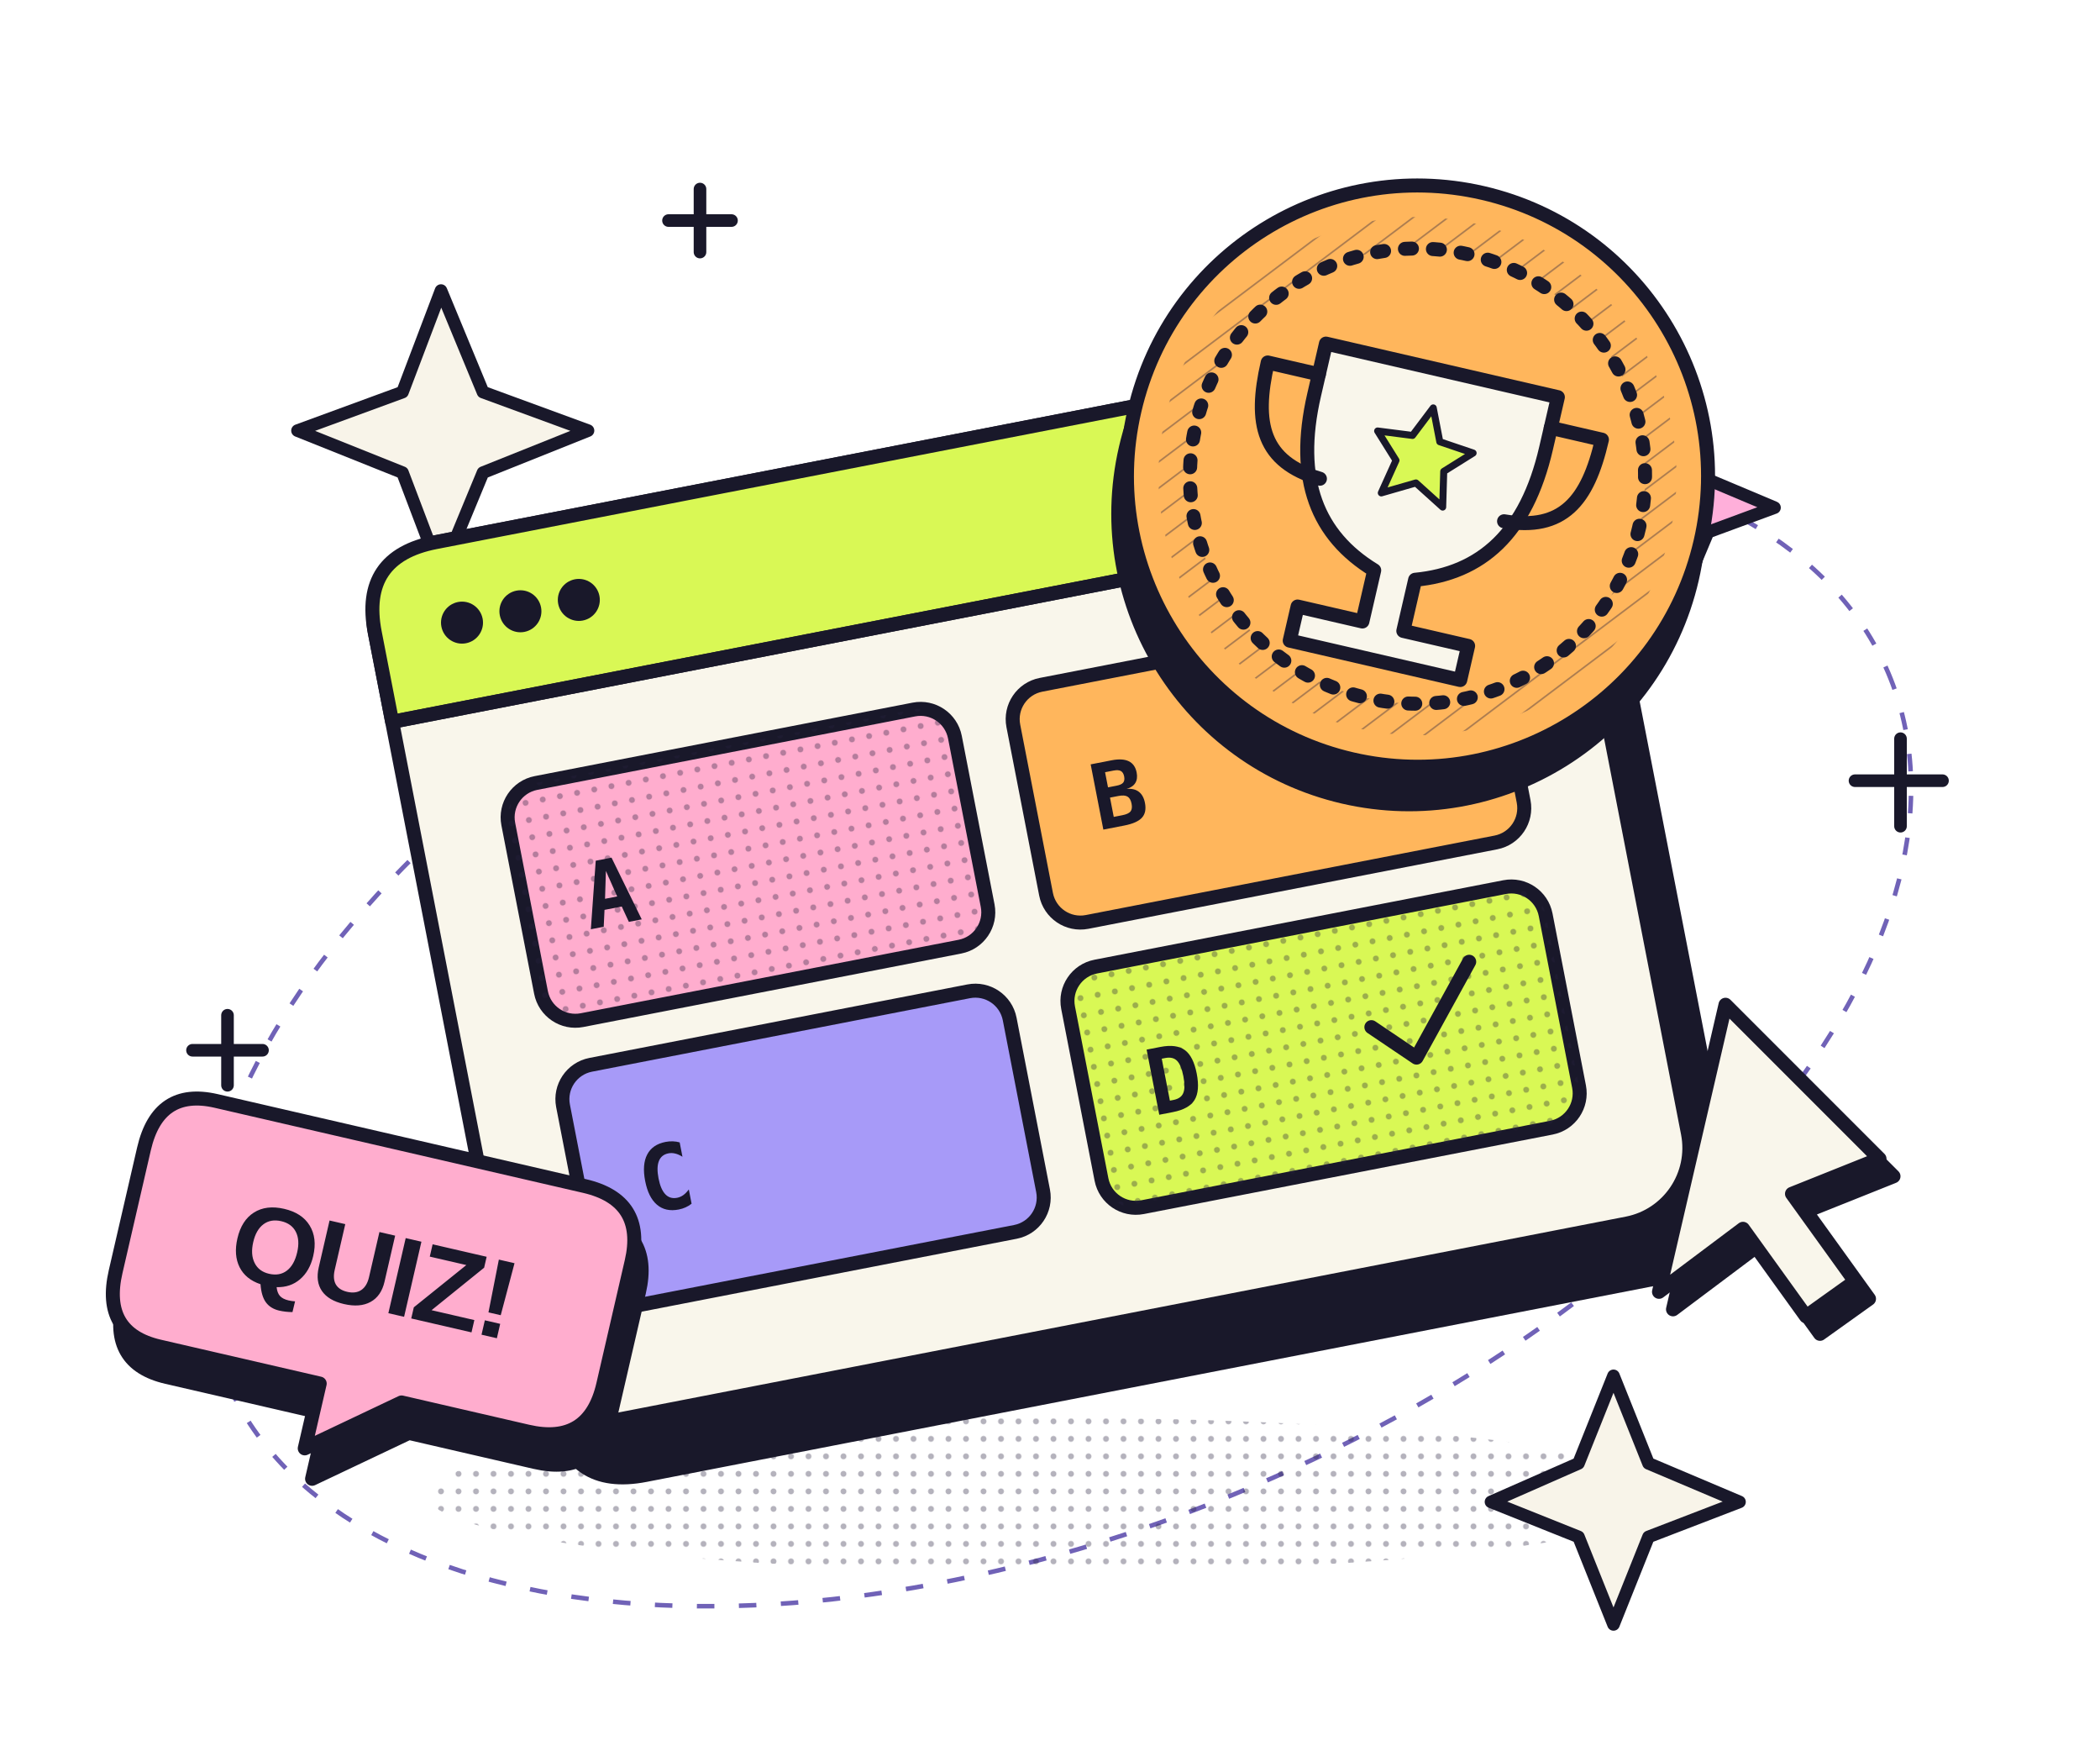
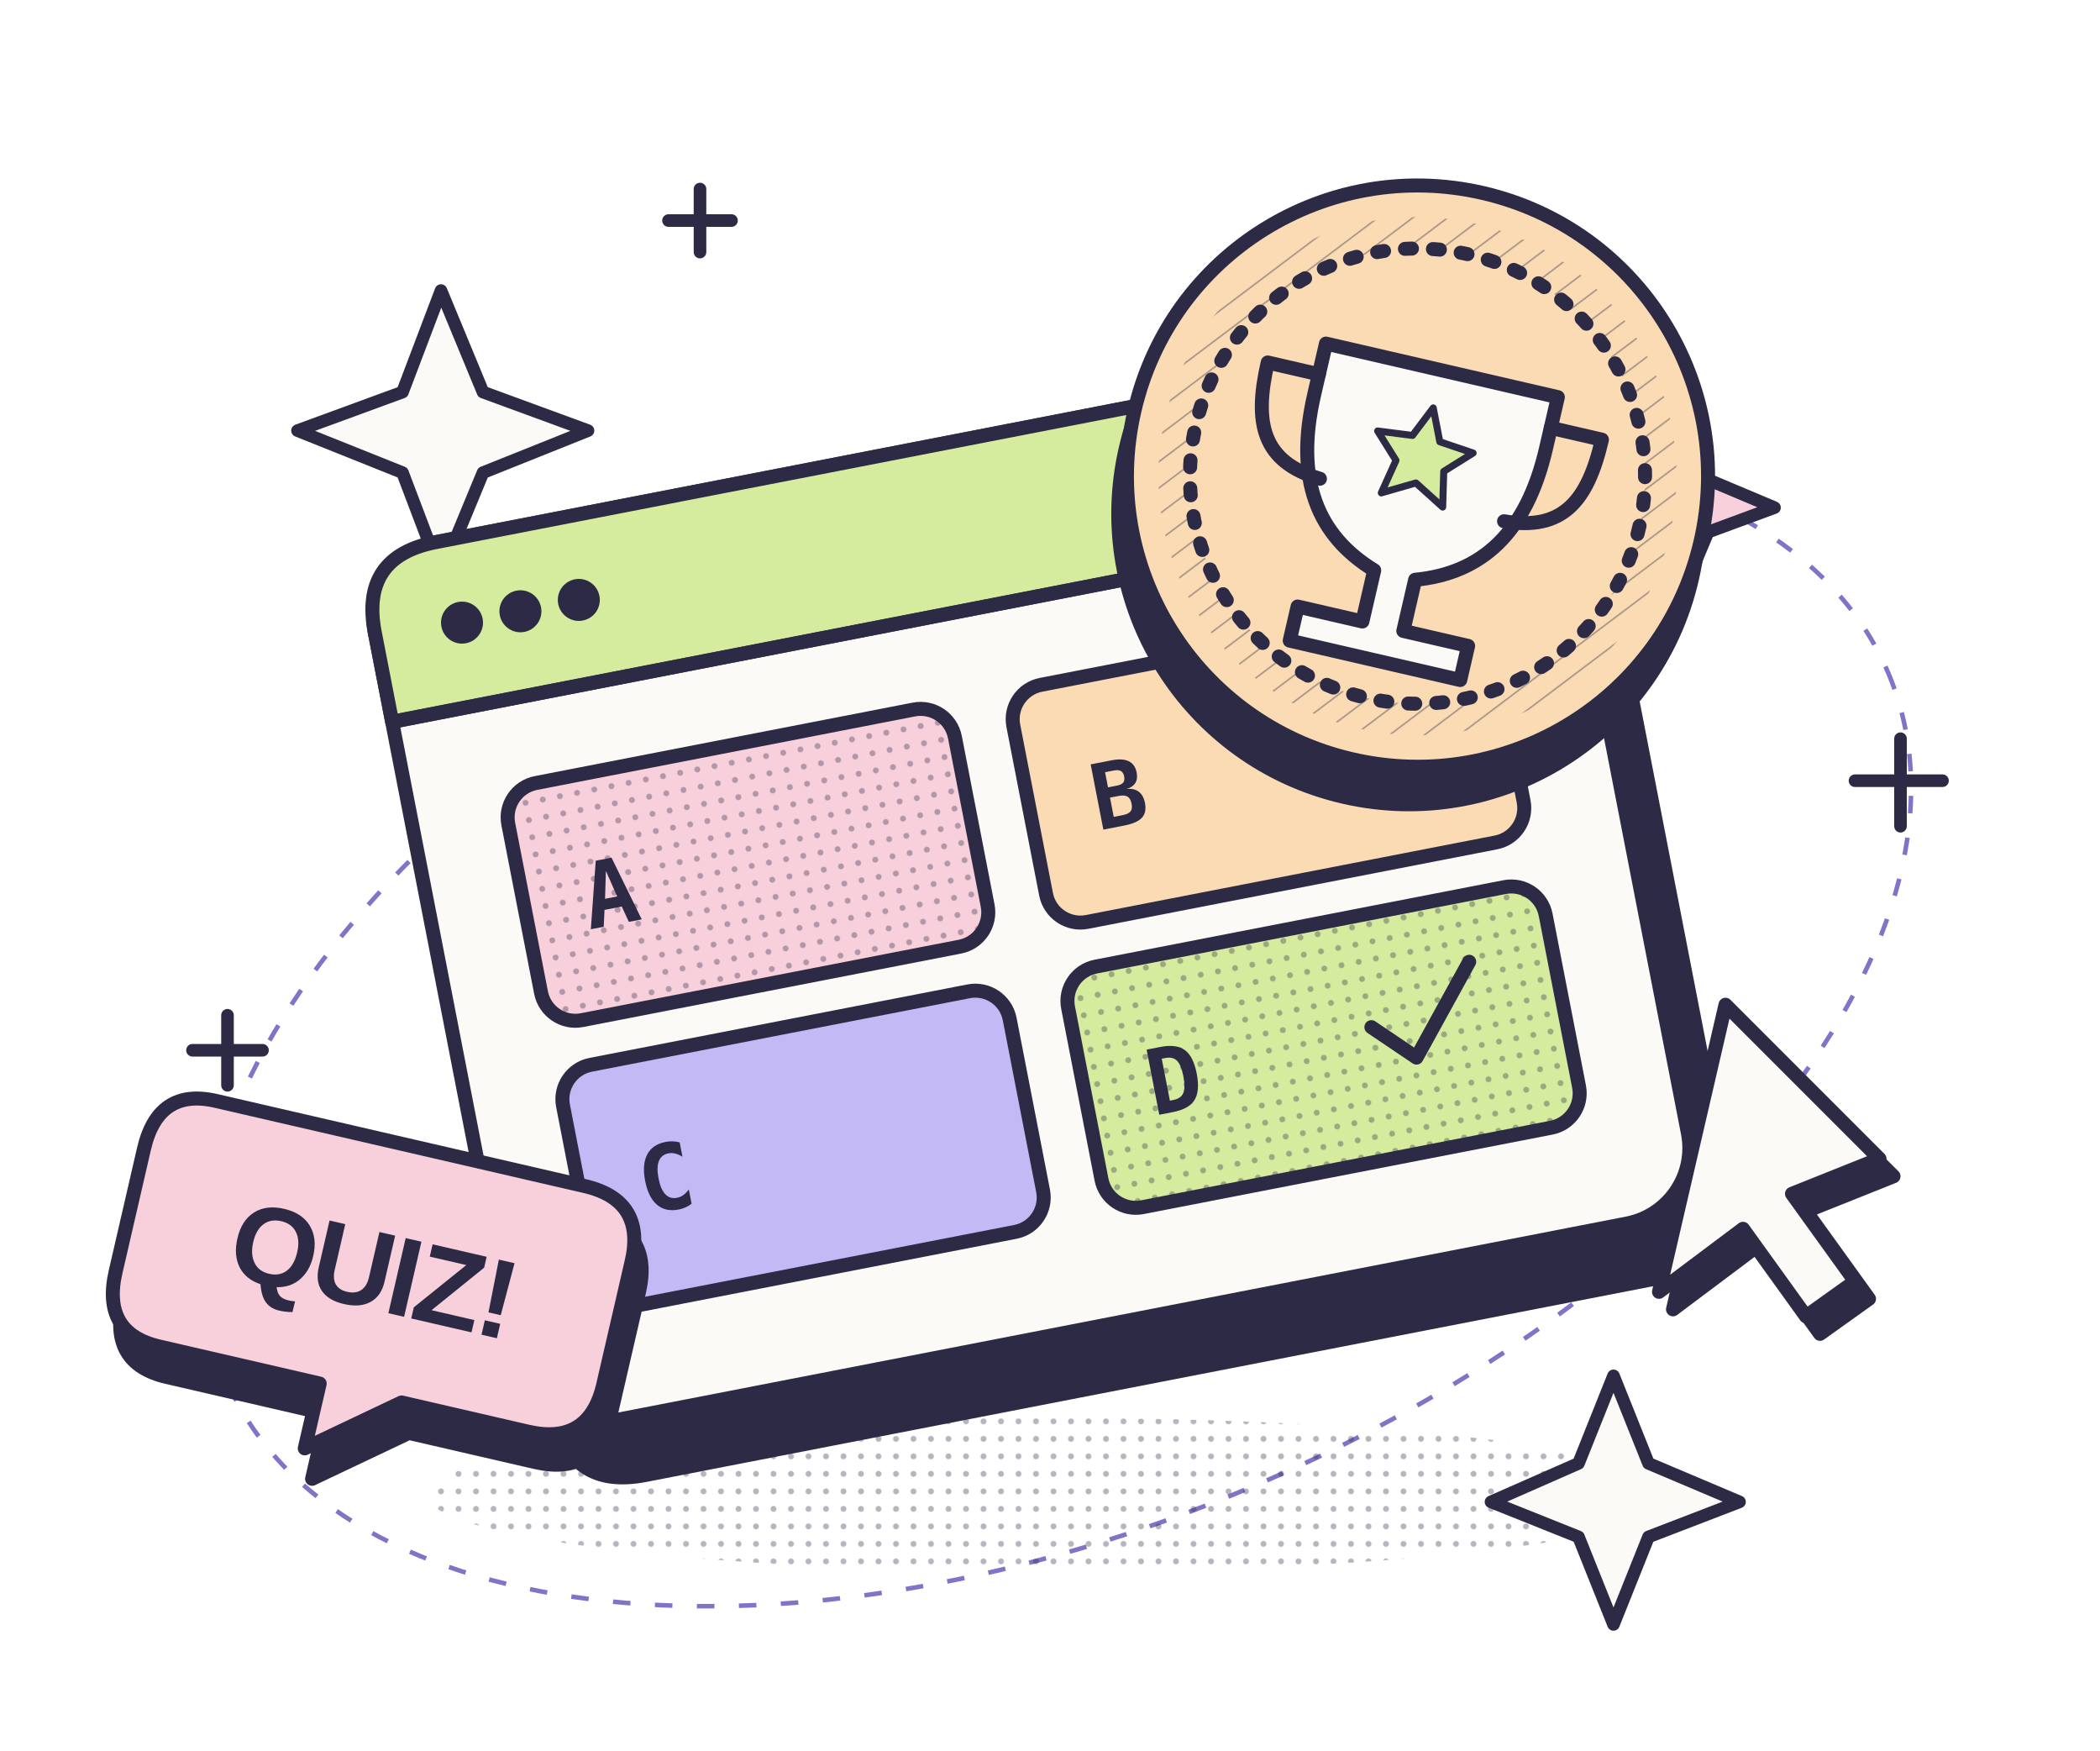
<svg xmlns="http://www.w3.org/2000/svg" width="600" height="500" viewBox="0 0 600 500" fill="none">
  <defs>
    <pattern id="dots" width="5" height="5" patternUnits="userSpaceOnUse">
-       <circle cx="1" cy="1" r=".85" fill="#25203d" opacity=".34" />
+       <circle cx="1" cy="1" r=".85" fill="#2d2a45" opacity=".34" />
    </pattern>
    <pattern id="lines" width="6" height="6" patternTransform="rotate(40)" patternUnits="userSpaceOnUse">
-       <path d="M0 0v6" stroke="#25203d" stroke-width="1" opacity=".35" />
+       <path d="M0 0v6" stroke="#2d2a45" stroke-width="1" opacity=".35" />
    </pattern>
  </defs>
-   <ellipse cx="302" cy="293" rx="258" ry="143" transform="rotate(-23 302 293)" stroke="#7062b7" stroke-width="1.3" stroke-dasharray="5 7" />
+   <ellipse cx="302" cy="293" rx="258" ry="143" transform="rotate(-23 302 293)" stroke="#8173c6" stroke-width="1.3" stroke-dasharray="5 7" />
  <ellipse cx="301" cy="427" rx="179" ry="22" fill="url(#dots)" />
-   <g stroke="#19182a" stroke-width="3.6" stroke-linejoin="round">
-     <path d="M126 83l12 29 30 11-30 12-12 29-11-29-30-12 30-11 11-29Z" fill="#f8f4e9" />
-     <path d="M480 119l8 18 19 8-19 7-8 19-7-19-19-7 19-8 7-18Z" fill="#ffafda" />
-     <path d="M461 393l10 25 26 11-26 10-10 25-10-25-25-10 25-11 10-25Z" fill="#f8f4e9" />
+   <g stroke="#2d2a45" stroke-width="3.6" stroke-linejoin="round">
+     <path d="M126 83l12 29 30 11-30 12-12 29-11-29-30-12 30-11 11-29Z" fill="#fbfaf7" />
+     <path d="M480 119l8 18 19 8-19 7-8 19-7-19-19-7 19-8 7-18Z" fill="#f7d0dc" />
+     <path d="M461 393l10 25 26 11-26 10-10 25-10-25-25-10 25-11 10-25Z" fill="#fbfaf7" />
    <path d="M55 300h20m-10-10v20M530 223h25m-12-12v25M191 63h18m-9-9v18" stroke-linecap="round" />
  </g>
-   <g transform="translate(295 246) rotate(-11)" stroke="#19182a" stroke-width="4" stroke-linejoin="round">
-     <path d="M-159-122H144q24 0 25 23v213q0 21-22 21h-297q-22 0-22-22V-100q0-12 13-22Z" transform="translate(8 16)" fill="#19182a" />
-     <rect x="-172" y="-122" width="341" height="256" rx="22" fill="#f9f6eb" />
-     <path d="M-172-100q0-22 22-22h297q22 0 22 22v26h-341Z" fill="#d9f855" />
+   <g transform="translate(295 246) rotate(-11)" stroke="#2d2a45" stroke-width="4" stroke-linejoin="round">
+     <path d="M-159-122H144q24 0 25 23v213q0 21-22 21h-297q-22 0-22-22V-100q0-12 13-22Z" transform="translate(8 16)" fill="#2d2a45" />
+     <rect x="-172" y="-122" width="341" height="256" rx="22" fill="#fbfaf7" />
+     <path d="M-172-100q0-22 22-22h297q22 0 22 22v26h-341Z" fill="#d5ec9f" />
    <path d="M-172-74h341" />
-     <circle cx="-147" cy="-98" r="4" fill="#19182a" />
-     <circle cx="-130" cy="-98" r="4" fill="#19182a" />
-     <circle cx="-113" cy="-98" r="4" fill="#19182a" />
+     <circle cx="-147" cy="-98" r="4" fill="#2d2a45" />
+     <circle cx="-130" cy="-98" r="4" fill="#2d2a45" />
+     <circle cx="-113" cy="-98" r="4" fill="#2d2a45" />
    <path d="M76-98h64" stroke-linecap="round" stroke-dasharray="2 7" />
-     <rect x="-145" y="-49" width="130" height="69" rx="10" fill="#ffadce" />
-     <rect x="2" y="-49" width="139" height="69" rx="10" fill="#ffb65c" />
-     <rect x="-145" y="33" width="130" height="70" rx="10" fill="#a79af8" />
-     <rect x="2" y="33" width="139" height="70" rx="10" fill="#d9f855" />
+     <rect x="-145" y="-49" width="130" height="69" rx="10" fill="#f7d0dc" />
+     <rect x="2" y="-49" width="139" height="69" rx="10" fill="#fadbb3" />
+     <rect x="-145" y="33" width="130" height="70" rx="10" fill="#c2b9f5" />
+     <rect x="2" y="33" width="139" height="70" rx="10" fill="#d5ec9f" />
    <rect x="-145" y="-49" width="130" height="69" rx="10" fill="url(#dots)" stroke="none" />
    <rect x="2" y="33" width="139" height="70" rx="10" fill="url(#dots)" stroke="none" />
-     <g fill="#19182a" stroke="none" font-family="monospace" font-weight="bold" font-size="26">
+     <g fill="#2d2a45" stroke="none" font-family="monospace" font-weight="bold" font-size="26">
      <text x="-128" y="-5">A</text>
      <text x="20" y="-5">B</text>
      <text x="-128" y="78">C</text>
      <text x="20" y="78">D</text>
    </g>
    <path d="m86 65 11 11 20-24" stroke-linecap="round" />
  </g>
-   <g transform="translate(405 136) rotate(13)" stroke="#19182a" stroke-width="4" stroke-linejoin="round">
-     <circle cx="0" cy="11" r="83" fill="#19182a" />
-     <circle r="83" fill="#ffb65c" />
+   <g transform="translate(405 136) rotate(13)" stroke="#2d2a45" stroke-width="4" stroke-linejoin="round">
+     <circle cx="0" cy="11" r="83" fill="#2d2a45" />
+     <circle r="83" fill="#fadbb3" />
    <circle r="74" fill="url(#lines)" stroke="none" />
-     <circle r="65" fill="#ffb65c" stroke-dasharray="2 6" stroke-linecap="round" />
-     <path d="M-34-31h68v15c0 25-10 39-28 45v15h19v10h-50V44h19V29c-18-6-28-20-28-45Z" fill="#f9f6eb" />
+     <circle r="65" fill="#fadbb3" stroke-dasharray="2 6" stroke-linecap="round" />
+     <path d="M-34-31h68v15c0 25-10 39-28 45v15h19v10h-50V44h19V29c-18-6-28-20-28-45Z" fill="#fbfaf7" />
    <path d="M-34-22h-15c0 18 5 28 22 29m61-29h15c0 18-5 28-22 29" stroke-linecap="round" />
-     <path d="m0-20 4 9 10 1-7 7 2 10L0 2l-9 5 2-10-7-7 10-1 4-9Z" fill="#d9f855" stroke-width="2" />
+     <path d="m0-20 4 9 10 1-7 7 2 10L0 2l-9 5 2-10-7-7 10-1 4-9Z" fill="#d5ec9f" stroke-width="2" />
  </g>
-   <g transform="translate(125 365) rotate(13)" stroke="#19182a" stroke-width="4" stroke-linejoin="round">
-     <path d="M-73-35h108q18 0 18 18v36q0 18-18 18H-2l-24 19V37h-47q-17 0-17-18v-36q0-18 17-18Z" transform="translate(4 8)" fill="#19182a" />
-     <path d="M-73-35h108q18 0 18 18v36q0 18-18 18H-2l-24 19V37h-47q-17 0-17-18v-36q0-18 17-18Z" fill="#ffadce" />
-     <text x="-18" y="13" fill="#19182a" stroke="none" text-anchor="middle" font-family="Arial,sans-serif" font-weight="900" font-size="32" letter-spacing="-1">QUIZ!</text>
+   <g transform="translate(125 365) rotate(13)" stroke="#2d2a45" stroke-width="4" stroke-linejoin="round">
+     <path d="M-73-35h108q18 0 18 18v36q0 18-18 18H-2l-24 19V37h-47q-17 0-17-18v-36q0-18 17-18Z" transform="translate(4 8)" fill="#2d2a45" />
+     <path d="M-73-35h108q18 0 18 18v36q0 18-18 18H-2l-24 19V37h-47q-17 0-17-18v-36q0-18 17-18Z" fill="#f7d0dc" />
+     <text x="-18" y="13" fill="#2d2a45" stroke="none" text-anchor="middle" font-family="Arial,sans-serif" font-weight="900" font-size="32" letter-spacing="-1">QUIZ!</text>
  </g>
-   <path d="m493 287-19 82 24-18 18 25 14-10-18-25 25-10-44-44Z" transform="translate(4 5)" fill="#19182a" stroke="#19182a" stroke-width="4" stroke-linejoin="round" />
-   <path d="m493 287-19 82 24-18 18 25 14-10-18-25 25-10-44-44Z" fill="#f9f6eb" stroke="#19182a" stroke-width="4" stroke-linejoin="round" />
+   <path d="m493 287-19 82 24-18 18 25 14-10-18-25 25-10-44-44Z" transform="translate(4 5)" fill="#2d2a45" stroke="#2d2a45" stroke-width="4" stroke-linejoin="round" />
+   <path d="m493 287-19 82 24-18 18 25 14-10-18-25 25-10-44-44Z" fill="#fbfaf7" stroke="#2d2a45" stroke-width="4" stroke-linejoin="round" />
</svg>
